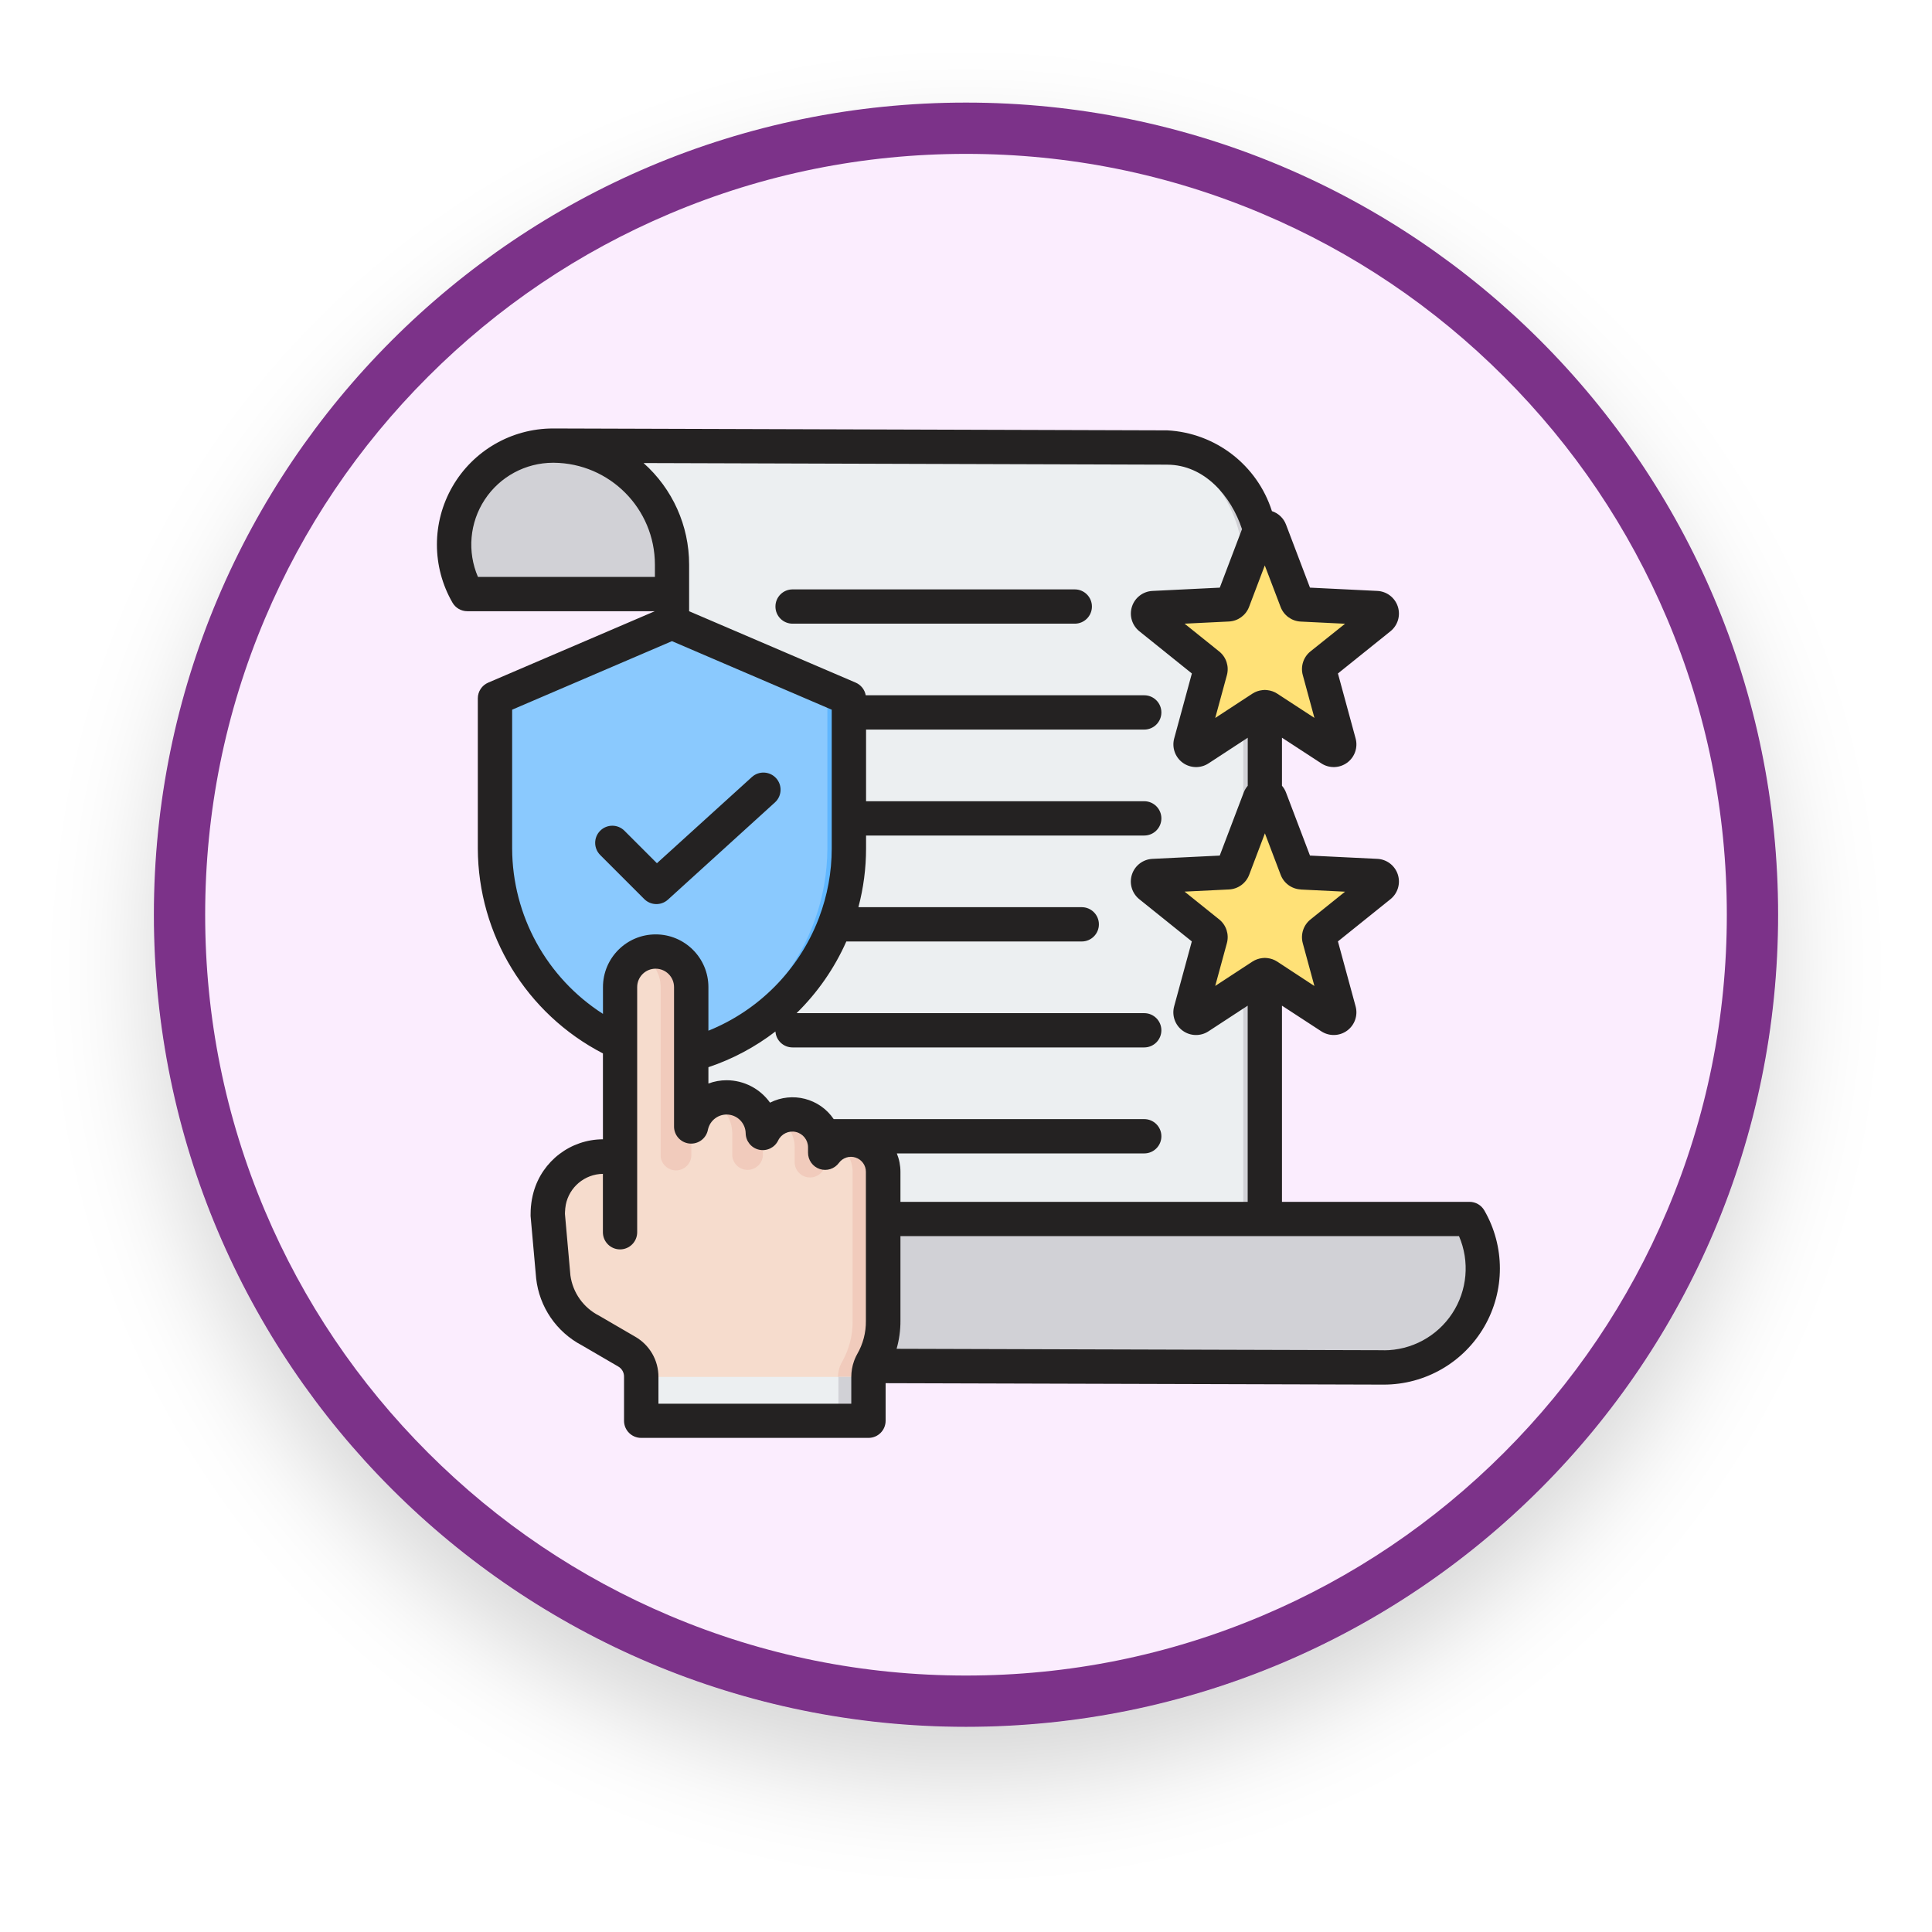
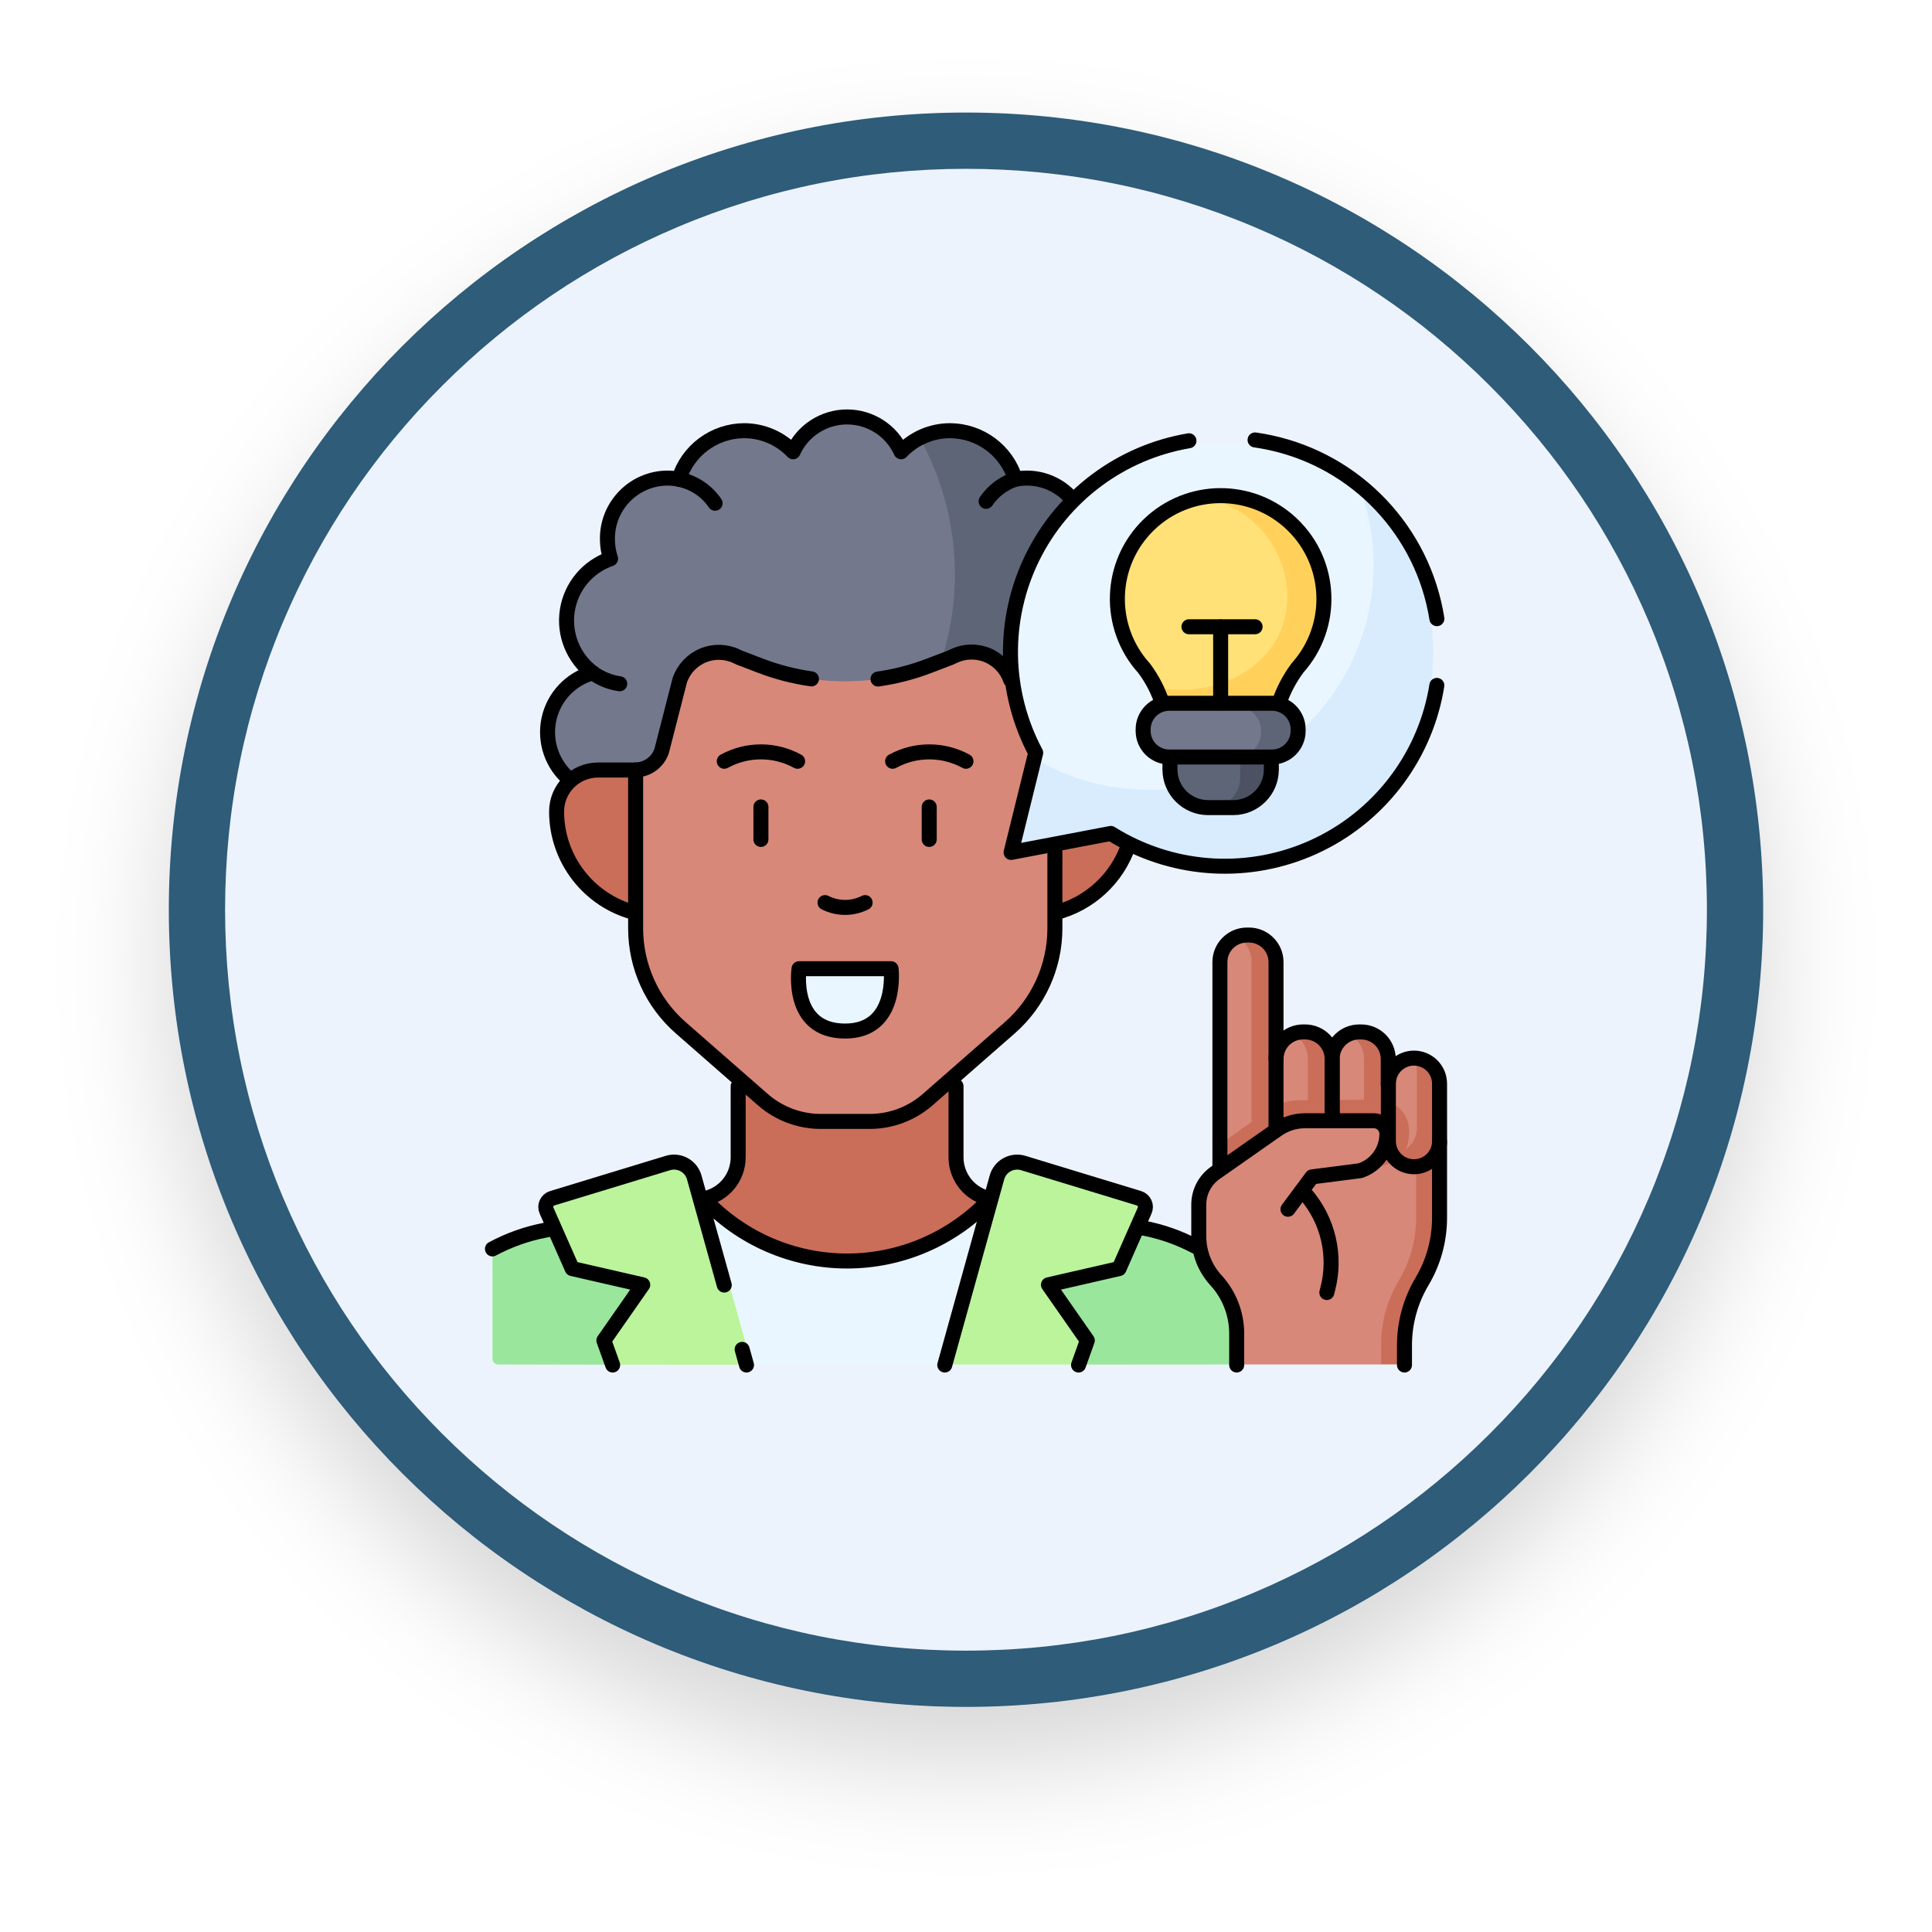
- <svg xmlns="http://www.w3.org/2000/svg" width="113" height="113" viewBox="0 0 113 113">
+ <svg xmlns="http://www.w3.org/2000/svg" width="103" height="103" viewBox="0 0 103 103">
  <defs>
-     <filter id="Path_982547" x="0" y="0" width="113" height="113" filterUnits="userSpaceOnUse">
+     <filter id="Path_978624" x="0" y="0" width="103" height="103" filterUnits="userSpaceOnUse">
      <feOffset dy="3" input="SourceAlpha" />
      <feGaussianBlur stdDeviation="3" result="blur" />
      <feFlood flood-opacity="0.161" />
      <feComposite operator="in" in2="blur" />
      <feComposite in="SourceGraphic" />
    </filter>
  </defs>
-   <g id="Group_1179317" data-name="Group 1179317" transform="translate(-12579.49 -3445.038)">
-     <g id="Group_1179221" data-name="Group 1179221">
-       <g id="Group_1178882" data-name="Group 1178882" transform="translate(11786 1955.603)">
-         <g id="Group_1176922" data-name="Group 1176922" transform="translate(802.49 1495.435)">
-           <g id="Group_1172322" data-name="Group 1172322" transform="translate(0 0)">
-             <g id="Group_1164700" data-name="Group 1164700">
-               <g id="Group_1160931" data-name="Group 1160931">
-                 <g id="Group_1160749" data-name="Group 1160749">
-                   <g id="Group_1158891" data-name="Group 1158891">
-                     <g id="Group_1157406" data-name="Group 1157406">
-                       <g id="Group_1155793" data-name="Group 1155793">
-                         <g id="Group_1154704" data-name="Group 1154704">
-                           <g id="Group_1150790" data-name="Group 1150790">
-                             <g id="Group_1154214" data-name="Group 1154214">
-                               <g id="Group_1152583" data-name="Group 1152583">
-                                 <g id="Group_1146973" data-name="Group 1146973">
-                                   <g id="Group_1146954" data-name="Group 1146954">
-                                     <g transform="matrix(1, 0, 0, 1, -9, -6)" filter="url(#Path_982547)">
-                                       <g id="Path_982547-2" data-name="Path 982547" transform="translate(9 6)" fill="#fbedfe">
-                                         <path d="M 47.5 93.5 C 41.289 93.5 35.265 92.284 29.595 89.886 C 24.118 87.569 19.198 84.252 14.973 80.027 C 10.748 75.802 7.431 70.882 5.114 65.405 C 2.716 59.735 1.5 53.711 1.5 47.5 C 1.5 41.289 2.716 35.265 5.114 29.595 C 7.431 24.118 10.748 19.198 14.973 14.973 C 19.198 10.748 24.118 7.431 29.595 5.114 C 35.265 2.716 41.289 1.5 47.5 1.5 C 53.711 1.5 59.735 2.716 65.405 5.114 C 70.882 7.431 75.802 10.748 80.027 14.973 C 84.252 19.198 87.569 24.118 89.886 29.595 C 92.284 35.265 93.5 41.289 93.5 47.5 C 93.5 53.711 92.284 59.735 89.886 65.405 C 87.569 70.882 84.252 75.802 80.027 80.027 C 75.802 84.252 70.882 87.569 65.405 89.886 C 59.735 92.284 53.711 93.5 47.5 93.5 Z" stroke="none" />
-                                         <path d="M 47.5 3 C 41.491 3 35.664 4.176 30.18 6.496 C 24.881 8.737 20.122 11.946 16.034 16.034 C 11.946 20.121 8.737 24.881 6.496 30.179 C 4.176 35.664 3 41.491 3 47.5 C 3 53.509 4.176 59.336 6.496 64.82 C 8.737 70.119 11.946 74.878 16.034 78.966 C 20.122 83.054 24.881 86.263 30.18 88.504 C 35.664 90.824 41.491 92 47.5 92 C 53.509 92 59.336 90.824 64.821 88.504 C 70.119 86.263 74.878 83.054 78.966 78.966 C 83.054 74.878 86.263 70.119 88.504 64.82 C 90.824 59.336 92 53.509 92 47.5 C 92 41.491 90.824 35.664 88.504 30.179 C 86.263 24.881 83.054 20.121 78.966 16.034 C 74.878 11.946 70.119 8.737 64.821 6.496 C 59.336 4.176 53.509 3 47.5 3 M 47.5 0 C 73.734 0 95 21.266 95 47.5 C 95 73.733 73.734 95 47.5 95 C 21.266 95 7.62939453125e-06 73.733 7.62939453125e-06 47.5 C 7.62939453125e-06 21.266 21.266 0 47.5 0 Z" stroke="none" fill="#7b3289" />
-                                       </g>
-                                     </g>
-                                   </g>
-                                 </g>
-                               </g>
-                             </g>
-                           </g>
-                         </g>
-                       </g>
+   <g id="Group_1202769" data-name="Group 1202769" transform="translate(-170.51 -8025)">
+     <g id="Group_1202243" data-name="Group 1202243" transform="translate(-0.49 5159)">
+       <g id="Group_1176881" data-name="Group 1176881">
+         <g id="Group_1175148" data-name="Group 1175148" transform="translate(0 1580)">
+           <g id="Group_1173798" data-name="Group 1173798" transform="translate(-3 -3520)">
+             <g id="Group_1171925" data-name="Group 1171925" transform="translate(-22 -2246)">
+               <g id="Group_1164524" data-name="Group 1164524" transform="translate(205 7058)">
+                 <g id="Group_1144123" data-name="Group 1144123">
+                   <g transform="matrix(1, 0, 0, 1, -9, -6)" filter="url(#Path_978624)">
+                     <g id="Path_978624-2" data-name="Path 978624" transform="translate(9 6)" fill="#edf3fc">
+                       <path d="M 42.5 83.5 C 36.964 83.5 31.595 82.416 26.541 80.279 C 21.659 78.214 17.274 75.257 13.509 71.491 C 9.743 67.726 6.786 63.341 4.721 58.459 C 2.584 53.405 1.5 48.036 1.5 42.5 C 1.5 36.964 2.584 31.595 4.721 26.541 C 6.786 21.659 9.743 17.274 13.509 13.509 C 17.274 9.743 21.659 6.786 26.541 4.721 C 31.595 2.584 36.964 1.5 42.5 1.5 C 48.036 1.5 53.405 2.584 58.459 4.721 C 63.341 6.786 67.726 9.743 71.491 13.509 C 75.257 17.274 78.214 21.659 80.279 26.541 C 82.416 31.595 83.5 36.964 83.5 42.5 C 83.5 48.036 82.416 53.405 80.279 58.459 C 78.214 63.341 75.257 67.726 71.491 71.491 C 67.726 75.257 63.341 78.214 58.459 80.279 C 53.405 82.416 48.036 83.5 42.5 83.5 Z" stroke="none" />
+                       <path d="M 42.5 3 C 37.166 3 31.994 4.044 27.126 6.103 C 22.422 8.092 18.198 10.941 14.569 14.569 C 10.941 18.198 8.092 22.422 6.103 27.126 C 4.044 31.994 3 37.166 3 42.5 C 3 47.834 4.044 53.006 6.103 57.874 C 8.092 62.578 10.941 66.802 14.569 70.431 C 18.198 74.059 22.422 76.908 27.126 78.897 C 31.994 80.956 37.166 82 42.5 82 C 47.834 82 53.006 80.956 57.874 78.897 C 62.578 76.908 66.802 74.059 70.431 70.431 C 74.059 66.802 76.908 62.578 78.897 57.874 C 80.956 53.006 82 47.834 82 42.5 C 82 37.166 80.956 31.994 78.897 27.126 C 76.908 22.422 74.059 18.198 70.431 14.569 C 66.802 10.941 62.578 8.092 57.874 6.103 C 53.006 4.044 47.834 3 42.5 3 M 42.5 0 C 65.972 0 85 19.028 85 42.5 C 85 65.972 65.972 85 42.5 85 C 19.028 85 0 65.972 0 42.5 C 0 19.028 19.028 0 42.5 0 Z" stroke="none" fill="#2f5b79" />
                    </g>
                  </g>
                </g>
              </g>
            </g>
          </g>
        </g>
      </g>
-       <g id="regulatory_11421910" transform="translate(12597.045 3449.638)">
-         <g id="Group_1179220" data-name="Group 1179220" transform="translate(9.003 21.463)">
-           <g id="Group_1179216" data-name="Group 1179216" transform="translate(0 0)">
-             <path id="Path_1041618" data-name="Path 1041618" d="M21.787,28.464l35.923.1c-3.2,0-5.787,3.662-5.787,5.787s.221,1.94.714,2.792H16.776a5.789,5.789,0,0,1,5.011-8.683Z" transform="translate(-16 -28.464)" fill="#d1d1d6" fill-rule="evenodd" />
-             <path id="Path_1041619" data-name="Path 1041619" d="M103.805,75.424a6.958,6.958,0,0,0,6.958,6.958L74.84,82.27c-3.3-.01-5.711-3.429-5.711-6.846v-40a6.957,6.957,0,0,0-6.958-6.958l35.923.112c3.3.01,5.711,3.429,5.711,6.846v40Z" transform="translate(-56.385 -28.465)" fill="#eceff1" fill-rule="evenodd" />
-             <g id="Group_1179215" data-name="Group 1179215" transform="translate(5.787)">
-               <path id="Path_1041620" data-name="Path 1041620" d="M103.8,75.423a6.958,6.958,0,0,0,6.958,6.958l-1.5,0a6.957,6.957,0,0,1-6.716-6.953v-40c0-3.417-2.411-6.836-5.711-6.846l-34.427-.107c-.08,0-.161,0-.242,0l35.923.112c3.3.01,5.711,3.429,5.711,6.846v40Z" transform="translate(-62.17 -28.464)" fill="#d1d1d6" fill-rule="evenodd" />
-               <path id="Path_1041621" data-name="Path 1041621" d="M199.163,398.016l-35.923-.1c3.2,0,5.787-3.662,5.787-5.787s-.221-1.94-.714-2.792h35.861a5.788,5.788,0,0,1-5.011,8.683Z" transform="translate(-150.571 -344.1)" fill="#d1d1d6" fill-rule="evenodd" />
+       <g id="inspire-idea_14781822_1_" data-name="inspire-idea_14781822 (1)" transform="translate(189.504 2880.729)">
+         <g id="Group_1173811" data-name="Group 1173811" transform="translate(7.75 7.5)">
+           <path id="Path_1030754" data-name="Path 1030754" d="M118.589,345.38v-3.7a2.249,2.249,0,0,0,1.828-2.209v-6.359h11.614v6.359a2.249,2.249,0,0,0,1.828,2.209l.316,3.185Z" transform="translate(-107.317 -300.001)" fill="#ca6e59" />
+           <path id="Path_1030755" data-name="Path 1030755" d="M60.179,17.509c0,7.317-3.938,16.009-13.962,13.134l-8.364-3.8a3.3,3.3,0,0,1-.218-4.884l.844-.233.584-.581a3.49,3.49,0,0,1,.7-5.987.308.308,0,0,0,.18-.358,3.313,3.313,0,0,1-.093-.78,3.225,3.225,0,0,1,3.189-3.258,3.192,3.192,0,0,1,.62.062,1.514,1.514,0,0,1,.241-.244,1.288,1.288,0,0,0,.535-1.124A3.594,3.594,0,0,1,49.471,9.1a.3.3,0,0,0,.455-.073,3.155,3.155,0,0,1,5.4,0,.3.3,0,0,0,.456.073A3.582,3.582,0,0,1,56.5,8.62C60.179,9.736,60.179,14.869,60.179,17.509Z" transform="translate(-33.72 -7.5)" fill="#73788c" />
+           <path id="Path_1030756" data-name="Path 1030756" d="M153.016,30.766a3.278,3.278,0,0,1-1.193,2.54l-9.566,5.2h-8.552l-3.065-1.394a15.027,15.027,0,0,0,10.281-22.023,3.56,3.56,0,0,1,1.619-.387,3.609,3.609,0,0,1,2.7,1.219l.168.821.608.547a3.19,3.19,0,0,1,.619-.062,3.225,3.225,0,0,1,3.19,3.258,3.331,3.331,0,0,1-.168,1.042,3.486,3.486,0,0,1,.955,6.082A3.248,3.248,0,0,1,153.016,30.766Z" transform="translate(-118.143 -13.968)" fill="#5e6577" />
+           <path id="Path_1030757" data-name="Path 1030757" d="M67.919,200.17a5.568,5.568,0,0,0,4.241-5.407h0a2.214,2.214,0,0,0-2.214-2.214H67.919l-22.3,0H43.589a2.214,2.214,0,0,0-2.214,2.214h0a5.568,5.568,0,0,0,4.241,5.407Z" transform="translate(-37.955 -173.73)" fill="#ca6e59" />
+           <path id="Path_1030758" data-name="Path 1030758" d="M99.84,130.95a2.2,2.2,0,0,1,2.877.948,8.841,8.841,0,0,0,.738,1.121l.481.64c.2.594.657,3.368,1.285,3.368v8.447a7.046,7.046,0,0,1-2.407,5.3l-4.376,3.83a4.7,4.7,0,0,1-3.093,1.161h-2.6a4.7,4.7,0,0,1-3.093-1.161l-4.376-3.83a7.046,7.046,0,0,1-2.407-5.3v-8.447A1.5,1.5,0,0,0,84.265,136l.964-3.76a2.2,2.2,0,0,1,3.034-1.273l.141.067,1.134.434a12.551,12.551,0,0,0,8.982,0l1.134-.434Z" transform="translate(-75.235 -118.206)" fill="#d78878" />
+           <path id="Path_1030759" data-name="Path 1030759" d="M170.647,300.083c-2.413,0-2.52-2.227-2.48-3.035a.3.3,0,0,1,.3-.288h4.342a.3.3,0,0,1,.3.3C173.14,297.87,172.981,300.083,170.647,300.083Z" transform="translate(-151.849 -267.344)" fill="#eaf6ff" />
+           <path id="Path_1030760" data-name="Path 1030760" d="M14.438,439.682l-6.383-.015a.3.3,0,0,1-.305-.3v-5.668a.306.306,0,0,1,.164-.272,9.864,9.864,0,0,1,2.659-.915l.735-.147,6.487,2.406Z" transform="translate(-7.75 -389.154)" fill="#9be69d" />
+           <path id="Path_1030761" data-name="Path 1030761" d="M297.81,435.218l-2.462,4.018-8.5.006-3.075-5.386c.034-.035,6.217-1.976,6.217-1.976l.42.08a9.867,9.867,0,0,1,2.779.978Z" transform="translate(-255.702 -388.722)" fill="#9be69d" />
+           <path id="Path_1030762" data-name="Path 1030762" d="M122.1,418.39l.929,4.666-3.357,4.064-10.195.012-3.867-4.263,1.442-4.456A10.442,10.442,0,0,0,122.1,418.39Z" transform="translate(-95.655 -376.604)" fill="#eaf6ff" />
+           <path id="Path_1030763" data-name="Path 1030763" d="M49.151,408.927l-2.777-9.985a1.118,1.118,0,0,0-1.4-.77L38.8,400.054a.484.484,0,0,0-.3.66l1.3,2.949a.305.305,0,0,0,.211.174l3.173.728a.305.305,0,0,1,.182.472L41.643,407.5a.305.305,0,0,0-.037.278l.415,1.146Z" transform="translate(-35.333 -358.399)" fill="#bbf49b" />
+           <path id="Path_1030764" data-name="Path 1030764" d="M243.879,408.71l2.78-10a1.117,1.117,0,0,1,1.4-.769l6.173,1.88a.485.485,0,0,1,.3.66l-1.3,2.949a.3.3,0,0,1-.211.174l-3.173.728a.305.305,0,0,0-.182.472l1.722,2.468a.3.3,0,0,1,.037.277l-.416,1.16Z" transform="translate(-219.866 -358.194)" fill="#bbf49b" />
+           <g id="Group_1173808" data-name="Group 1173808" transform="translate(37.646 27.587)">
+             <path id="Path_1030765" data-name="Path 1030765" d="M390.017,387.922v3.911a11.913,11.913,0,0,1-.268,2.371,8.328,8.328,0,0,1-.963,1.733c-.616,1.037-.347,2.105-.342,3.311l-.782.5h-7.707v-1.674a4.206,4.206,0,0,0-1.106-2.842,3.482,3.482,0,0,1-.914-2.349V391.2a2.063,2.063,0,0,1,.881-1.69Z" transform="translate(-377.933 -376.822)" fill="#d78878" />
+             <g id="Group_1173807" data-name="Group 1173807" transform="translate(9.406 6.566)">
+               <path id="Path_1030766" data-name="Path 1030766" d="M473.1,344.006v3.878a.813.813,0,0,1-.326.728c-.244.244-1.1-.129-1.474-.126l-.663-.709-.214-2.521.7-.543a1.364,1.364,0,0,1,1.328-1.362C472.9,343.516,473.1,343.747,473.1,344.006Z" transform="translate(-470.425 -343.35)" fill="#d78878" />
+               <path id="Path_1030767" data-name="Path 1030767" d="M481.61,344.7v3.064a1.365,1.365,0,0,1-2.468.8l-.087-.093a1.365,1.365,0,0,0,1.353-1.365V344.05a1.356,1.356,0,0,0-.2-.709h.037A1.364,1.364,0,0,1,481.61,344.7Z" transform="translate(-478.177 -343.34)" fill="#ca6e59" />
+             </g>
+             <path id="Path_1030768" data-name="Path 1030768" d="M476.669,386.87v4.079a6.651,6.651,0,0,1-.936,3.4,6.654,6.654,0,0,0-.935,3.427l0,.719a.305.305,0,0,1-.3.306h-.939l0-1.025a6.665,6.665,0,0,1,.936-3.427,6.65,6.65,0,0,0,.936-3.4v-3.9Z" transform="translate(-463.829 -375.877)" fill="#ca6e59" />
+             <path id="Path_1030769" data-name="Path 1030769" d="M391.4,281.34v11.016c0,.791-1.295,1.438-2.086,1.438l.672-1.8-.93-.884V281.34a1.44,1.44,0,0,1,.848-1.31A1.33,1.33,0,0,1,391.4,281.34Z" transform="translate(-387.921 -279.902)" fill="#d78878" />
+             <path id="Path_1030770" data-name="Path 1030770" d="M417.66,332.161v3.614c0,.583-.946,1.087-1.447,1.312a1.441,1.441,0,0,1-.851-1.312l-.351-.078v-3.412l.351-.124a1.441,1.441,0,0,1,.851-1.311C417.42,331,417.66,331.579,417.66,332.161Z" transform="translate(-411.24 -325.554)" fill="#d78878" />
+             <path id="Path_1030771" data-name="Path 1030771" d="M447.26,332.161v3.833c0,.582-1.052,1.086-1.552,1.311a1.44,1.44,0,0,1-.851-1.311l-.343-.219v-3.459l.343-.155a1.441,1.441,0,0,1,.851-1.311C447.071,331.035,447.26,331.579,447.26,332.161Z" transform="translate(-437.743 -325.554)" fill="#d78878" />
+             <path id="Path_1030772" data-name="Path 1030772" d="M399.537,280.208v10.429a.65.65,0,0,1-1.3,0V280.208a1.442,1.442,0,0,0-.847-1.31,1.416,1.416,0,0,1,.59-.128h.115A1.442,1.442,0,0,1,399.537,280.208Z" transform="translate(-395.415 -278.77)" fill="#ca6e59" />
+             <path id="Path_1030773" data-name="Path 1030773" d="M428.975,331.038v3.614a1.443,1.443,0,0,1-1.438,1.439h-.116a1.4,1.4,0,0,1-.587-.127,1.441,1.441,0,0,0,.851-1.312v-3.614a1.441,1.441,0,0,0-.851-1.311,1.405,1.405,0,0,1,.587-.127h.116A1.442,1.442,0,0,1,428.975,331.038Z" transform="translate(-421.861 -324.431)" fill="#ca6e59" />
+             <path id="Path_1030774" data-name="Path 1030774" d="M458.395,331.038v3.833a1.443,1.443,0,0,1-1.439,1.438h-.115a1.4,1.4,0,0,1-.587-.127,1.44,1.44,0,0,0,.85-1.311v-3.833a1.441,1.441,0,0,0-.85-1.311,1.4,1.4,0,0,1,.587-.127h.115A1.443,1.443,0,0,1,458.395,331.038Z" transform="translate(-448.289 -324.431)" fill="#ca6e59" />
+             <path id="Path_1030775" data-name="Path 1030775" d="M399.148,367.052a3.1,3.1,0,0,1-.066.633c-.267,1.279-2.17,1.438-3.519,1.578a4.3,4.3,0,0,0-2.549-.347c-.806.249-1.313,1.544-1.324,1.536l-2.64-1.381v-1.3l2.549-1.833a2.855,2.855,0,0,1,1.632-.531l4.232-.04A1.687,1.687,0,0,1,399.148,367.052Z" transform="translate(-387.92 -356.56)" fill="#ca6e59" />
+             <path id="Path_1030776" data-name="Path 1030776" d="M390.472,380.9l1.2-1.62a.305.305,0,0,1,.208-.121l2.6-.315a2.065,2.065,0,0,0,1.423-1.981.7.7,0,0,0-.7-.68h-3.829a2.584,2.584,0,0,0-1.483.467l-3.3,2.312Z" transform="translate(-385.714 -366.273)" fill="#d78878" />
+           </g>
+           <g id="Group_1173810" data-name="Group 1173810" transform="translate(27.943 1.437)">
+             <path id="Path_1030777" data-name="Path 1030777" d="M302.915,29.783a11.847,11.847,0,0,1-11.763,12.029c-2.146,0-6.857-1.575-7.47-3.285l.116-.468a.3.3,0,0,0-.026-.213A11.1,11.1,0,0,1,300.966,24.4,10.541,10.541,0,0,1,302.915,29.783Z" transform="translate(-282.516 -21.635)" fill="#eaf6ff" />
+             <path id="Path_1030778" data-name="Path 1030778" d="M305.7,59.546a11.121,11.121,0,0,1-16.668,7.1.3.3,0,0,0-.216-.04l-4.579.873a.306.306,0,0,1-.354-.373l1.018-4.119a11.975,11.975,0,0,0,17.284-14.123A11.077,11.077,0,0,1,305.7,59.546Z" transform="translate(-283.738 -46.096)" fill="#d8ecfe" />
+             <g id="Group_1173809" data-name="Group 1173809" transform="translate(5.374 2.766)">
+               <path id="Path_1030779" data-name="Path 1030779" d="M345.509,55.23c0,2.975-3.125,5.854-6.162,5.854-.461,0-.959.313-1.763-.875a6.47,6.47,0,0,0-.8-1.4,5.512,5.512,0,0,1,3.111-9.127C344.071,49.682,345.509,52.583,345.509,55.23Z" transform="translate(-335.361 -49.596)" fill="#ffe177" />
+               <path id="Path_1030780" data-name="Path 1030780" d="M364.536,54.349a5.492,5.492,0,0,1-1.4,3.672,6.655,6.655,0,0,0-1.335,3.968v.345l-5.549.018v-.3a9.315,9.315,0,0,0-.682-3.032,5.581,5.581,0,0,0,1.335.16c3.036,0,5.667-1.977,5.667-4.953a5.419,5.419,0,0,0-4.519-5.3,5.516,5.516,0,0,1,6.485,5.426Z" transform="translate(-353.513 -48.837)" fill="#ffd15b" />
+               <path id="Path_1030781" data-name="Path 1030781" d="M366.692,179.51l.863,1.685c0,.914-.548,1.685-2.517,1.685h-.432a1.655,1.655,0,0,1-1.655-1.655V179.51h3.741Z" transform="translate(-360.145 -166.221)" fill="#5e6577" />
+               <path id="Path_1030782" data-name="Path 1030782" d="M386.8,179.511v1.715a1.655,1.655,0,0,1-1.655,1.655h-1.67a1.654,1.654,0,0,0,1.654-1.655v-1.715Z" transform="translate(-378.581 -166.222)" fill="#4d5263" />
+               <path id="Path_1030783" data-name="Path 1030783" d="M354.015,160.546c0,.366.222.781,0,1.022a6.664,6.664,0,0,1-2.212.525h-4.07a1.28,1.28,0,0,1-1.229-1.326,1.382,1.382,0,0,1,.36-.939,1.184,1.184,0,0,1,.869-.388h4.07C352.482,159.439,354.015,159.813,354.015,160.546Z" transform="translate(-345.371 -148.191)" fill="#73788c" />
+               <path id="Path_1030784" data-name="Path 1030784" d="M402.069,160.766a1.38,1.38,0,0,1-.359.938,1.185,1.185,0,0,1-.869.388h-2.229a1.183,1.183,0,0,0,.869-.388,1.38,1.38,0,0,0,.359-.938,1.281,1.281,0,0,0-1.229-1.327h2.229A1.281,1.281,0,0,1,402.069,160.766Z" transform="translate(-392.179 -148.191)" fill="#5e6577" />
            </g>
          </g>
-           <g id="Group_1179217" data-name="Group 1179217" transform="translate(40.585 4.77)">
-             <path id="Path_1041622" data-name="Path 1041622" d="M346.927,82.4l1.556,4.1a.318.318,0,0,0,.287.209l4.38.213a.324.324,0,0,1,.187.577l-3.418,2.747a.318.318,0,0,0-.11.338l1.15,4.231a.324.324,0,0,1-.49.356l-3.669-2.4a.318.318,0,0,0-.355,0l-3.669,2.4a.324.324,0,0,1-.49-.356l1.15-4.231a.318.318,0,0,0-.11-.338L339.91,87.5a.324.324,0,0,1,.187-.577l4.38-.213a.318.318,0,0,0,.287-.209l1.556-4.1A.325.325,0,0,1,346.927,82.4Zm0-15.672,1.556,4.1a.318.318,0,0,0,.287.209l4.38.213a.324.324,0,0,1,.187.577l-3.418,2.747a.318.318,0,0,0-.11.338l1.15,4.231a.324.324,0,0,1-.49.356L346.8,77.1a.318.318,0,0,0-.355,0l-3.669,2.4a.324.324,0,0,1-.49-.356l1.15-4.231a.318.318,0,0,0-.11-.338l-3.418-2.747a.324.324,0,0,1,.187-.577l4.38-.213a.318.318,0,0,0,.287-.209l1.556-4.1A.325.325,0,0,1,346.927,66.726Z" transform="translate(-339.788 -66.519)" fill="#ffe177" fill-rule="evenodd" />
-             <path id="Path_1041623" data-name="Path 1041623" d="M364.639,82.4l1.556,4.1a.318.318,0,0,0,.287.209l4.38.213a.324.324,0,0,1,.187.577l-3.418,2.747a.318.318,0,0,0-.11.338l1.15,4.231a.324.324,0,0,1-.49.356l-.147-.1a.317.317,0,0,0,.04-.26l-1.15-4.231a.318.318,0,0,1,.11-.338l3.418-2.747a.324.324,0,0,0-.187-.577l-4.38-.213a.318.318,0,0,1-.287-.209l-1.556-4.1,0-.011a.325.325,0,0,1,.6.011Zm-.6,10.448-.121-.079a.318.318,0,0,0-.355,0l-3.522,2.306a.324.324,0,0,0,.451.1Zm.6-26.12,1.556,4.1a.318.318,0,0,0,.287.209l4.38.213a.324.324,0,0,1,.187.577l-3.418,2.747a.318.318,0,0,0-.11.338l1.15,4.231a.324.324,0,0,1-.49.356l-.147-.1a.317.317,0,0,0,.04-.26l-1.15-4.231a.318.318,0,0,1,.11-.338l3.418-2.747a.324.324,0,0,0-.187-.577l-4.38-.213a.318.318,0,0,1-.287-.209l-1.556-4.1,0-.011A.325.325,0,0,1,364.639,66.727Zm-.6,10.448-.121-.079a.318.318,0,0,0-.355,0L360.039,79.4a.324.324,0,0,0,.451.1Z" transform="translate(-357.501 -66.519)" fill="#ffd064" fill-rule="evenodd" />
+         </g>
+         <g id="Group_1173820" data-name="Group 1173820" transform="translate(7.75 7.5)">
+           <g id="Group_1173812" data-name="Group 1173812" transform="translate(3.42 18.822)">
+             <path id="Path_1030785" data-name="Path 1030785" d="M45.566,200.186a5.568,5.568,0,0,1-4.19-5.394h0a2.214,2.214,0,0,1,2.214-2.214h2.027" transform="translate(-41.376 -192.577)" fill="none" stroke="#000" stroke-linecap="round" stroke-linejoin="round" stroke-miterlimit="10" stroke-width="0.8" />
+             <path id="Path_1030786" data-name="Path 1030786" d="M306.932,232.041a5.577,5.577,0,0,1-3.875,3.588" transform="translate(-276.445 -228.028)" fill="none" stroke="#000" stroke-linecap="round" stroke-linejoin="round" stroke-miterlimit="10" stroke-width="0.8" />
          </g>
-           <g id="Group_1179218" data-name="Group 1179218" transform="translate(2.396 10.349)">
-             <path id="Path_1041624" data-name="Path 1041624" d="M45.467,111.028l-10.348,4.435v8.783a12.543,12.543,0,0,0,10.348,12.3,12.543,12.543,0,0,0,10.348-12.3v-8.783Z" transform="translate(-35.119 -111.028)" fill="#8ac9fe" fill-rule="evenodd" />
-             <path id="Path_1041625" data-name="Path 1041625" d="M113.3,111.028l-.627.269,9.722,4.166v8.783a12.546,12.546,0,0,1-9.722,12.174c.207.047.416.09.627.127a12.543,12.543,0,0,0,10.348-12.3v-8.783Z" transform="translate(-102.956 -111.028)" fill="#60b7ff" fill-rule="evenodd" />
+           <path id="Path_1030787" data-name="Path 1030787" d="M209.872,132.179a12.549,12.549,0,0,0,2.728-.707l1.134-.434.188-.088a2.2,2.2,0,0,1,3.021,1.279" transform="translate(-189.317 -118.207)" fill="none" stroke="#000" stroke-linecap="round" stroke-linejoin="round" stroke-miterlimit="10" stroke-width="0.8" />
+           <path id="Path_1030788" data-name="Path 1030788" d="M105.22,141.262v4.343a7.046,7.046,0,0,1-2.407,5.3l-4.376,3.83a4.7,4.7,0,0,1-3.093,1.161h-2.6a4.7,4.7,0,0,1-3.093-1.161l-4.376-3.83a7.046,7.046,0,0,1-2.407-5.3v-8.447a1.5,1.5,0,0,0,1.39-1.022l.964-3.76a2.2,2.2,0,0,1,3.034-1.273l.141.067,1.134.434a12.543,12.543,0,0,0,2.711.7" transform="translate(-75.235 -118.339)" fill="none" stroke="#000" stroke-linecap="round" stroke-linejoin="round" stroke-miterlimit="10" stroke-width="0.8" />
+           <g id="Group_1173814" data-name="Group 1173814" transform="translate(12.358 17.855)">
+             <g id="Group_1173813" data-name="Group 1173813">
+               <path id="Path_1030789" data-name="Path 1030789" d="M184.227,262.089a2.357,2.357,0,0,1-2.138,0" transform="translate(-176.717 -254.053)" fill="none" stroke="#000" stroke-linecap="round" stroke-linejoin="round" stroke-miterlimit="10" stroke-width="0.8" />
+               <path id="Path_1030790" data-name="Path 1030790" d="M133.176,183.574a4.067,4.067,0,0,0-3.91,0" transform="translate(-129.266 -183.073)" fill="none" stroke="#000" stroke-linecap="round" stroke-linejoin="round" stroke-miterlimit="10" stroke-width="0.8" />
+               <path id="Path_1030791" data-name="Path 1030791" d="M221.4,183.574a4.067,4.067,0,0,0-3.91,0" transform="translate(-208.514 -183.073)" fill="none" stroke="#000" stroke-linecap="round" stroke-linejoin="round" stroke-miterlimit="10" stroke-width="0.8" />
+               <line id="Line_813" data-name="Line 813" y1="1.732" transform="translate(10.927 2.936)" fill="none" stroke="#000" stroke-linecap="round" stroke-linejoin="round" stroke-miterlimit="10" stroke-width="0.8" />
+               <line id="Line_814" data-name="Line 814" y1="1.732" transform="translate(1.955 2.936)" fill="none" stroke="#000" stroke-linecap="round" stroke-linejoin="round" stroke-miterlimit="10" stroke-width="0.8" />
+             </g>
+             <path id="Path_1030792" data-name="Path 1030792" d="M170.648,300.083c-2.947,0-2.454-3.323-2.454-3.323H173.1S173.507,300.083,170.648,300.083Z" transform="translate(-164.207 -285.199)" fill="none" stroke="#000" stroke-linecap="round" stroke-linejoin="round" stroke-miterlimit="10" stroke-width="0.8" />
          </g>
-           <g id="Group_1179219" data-name="Group 1179219" transform="translate(5.483 29.592)">
-             <path id="Path_1041626" data-name="Path 1041626" d="M63.976,276.523v-9.9a2.08,2.08,0,0,1,4.161,0v8.124a2.119,2.119,0,0,1,4.19.4,1.922,1.922,0,0,1,3.651.842v.312a1.877,1.877,0,0,1,3.383,1.121c0,4.751,0,5.446,0,8.714a4.761,4.761,0,0,1-.638,2.438,1.716,1.716,0,0,0-.215.846v1.9a.673.673,0,0,1-.672.672H65.884a.673.673,0,0,1-.672-.672v-1.9a1.679,1.679,0,0,0-.854-1.485l-2.111-1.23a4.067,4.067,0,0,1-2.179-3.135l-.324-3.646a3.278,3.278,0,0,1,3.513-3.408h.718Z" transform="translate(-59.744 -264.546)" fill="#f6dccd" fill-rule="evenodd" />
-             <path id="Path_1041627" data-name="Path 1041627" d="M114.376,275.78a1.862,1.862,0,0,1,.9-.229,1.884,1.884,0,0,1,1.879,1.878c0,4.751,0,5.446,0,8.714a4.761,4.761,0,0,1-.638,2.438,1.716,1.716,0,0,0-.215.846v1.9a.673.673,0,0,1-.672.672h-1.792a.673.673,0,0,0,.672-.672v-1.9a1.715,1.715,0,0,1,.215-.846,4.761,4.761,0,0,0,.638-2.438c0-3.267,0-3.963,0-8.714a1.883,1.883,0,0,0-.982-1.649Zm-4.26-.626A2.125,2.125,0,0,0,108,273.076a2.1,2.1,0,0,0-.9.2,2.125,2.125,0,0,1,1.222,1.878V276.5a.9.9,0,0,0,1.792,0Zm.831-.858a1.928,1.928,0,0,1,1.027,1.7v.949a.9.9,0,0,0,1.792,0V276a1.928,1.928,0,0,0-1.923-1.923,1.907,1.907,0,0,0-.9.223Zm-8-9.546a2.061,2.061,0,0,1,.9-.2,2.087,2.087,0,0,1,2.08,2.08v9.9a.9.9,0,0,1-1.792,0v-9.9A2.087,2.087,0,0,0,102.95,264.75Z" transform="translate(-97.534 -264.546)" fill="#f1cbbc" fill-rule="evenodd" />
-             <path id="Path_1041628" data-name="Path 1041628" d="M103.367,463.046h13.3v1.9a.673.673,0,0,1-.672.672H104.039a.673.673,0,0,1-.672-.672Z" transform="translate(-97.899 -438.165)" fill="#eceff1" fill-rule="evenodd" />
-             <path id="Path_1041629" data-name="Path 1041629" d="M190.449,463.046h1.792v1.948l0,.017,0,.017,0,.017,0,.017,0,.016,0,.016,0,.016,0,.016,0,.016-.005.016-.006.016-.006.015-.006.015-.013.03-.007.015-.008.014-.008.014-.017.028-.009.014-.009.013-.01.013-.01.013-.021.025-.022.024-.011.012-.012.011-.024.022-.025.021-.013.01-.013.01-.013.009-.014.009-.028.017-.014.008-.014.008-.015.007-.03.013-.015.006-.015.006-.016.005-.016.005-.016,0-.016,0-.016,0-.016,0-.016,0-.017,0-.017,0-.017,0-.017,0h-1.844a.673.673,0,0,0,.672-.672v-1.9Z" transform="translate(-173.478 -438.165)" fill="#d1d1d6" fill-rule="evenodd" />
+           <path id="Path_1030793" data-name="Path 1030793" d="M64.641,11.9A3.144,3.144,0,0,0,61.6,10.82a3.66,3.66,0,0,0-3.476-2.588A3.6,3.6,0,0,0,55.51,9.356a3.162,3.162,0,0,0-5.76,0,3.6,3.6,0,0,0-2.611-1.124,3.66,3.66,0,0,0-3.476,2.588,3.143,3.143,0,0,0-.62-.062,3.224,3.224,0,0,0-3.19,3.258,3.315,3.315,0,0,0,.168,1.042,3.487,3.487,0,0,0-.955,6.083,3.286,3.286,0,0,0-1.21,5.7" transform="translate(-33.724 -7.5)" fill="none" stroke="#000" stroke-linecap="round" stroke-linejoin="round" stroke-miterlimit="10" stroke-width="0.8" />
+           <path id="Path_1030794" data-name="Path 1030794" d="M61.766,142.224a3.192,3.192,0,0,1-1.439-.583" transform="translate(-54.98 -127.999)" fill="none" stroke="#000" stroke-linecap="round" stroke-linejoin="round" stroke-miterlimit="10" stroke-width="0.8" />
+           <path id="Path_1030795" data-name="Path 1030795" d="M105.6,40.2a3.027,3.027,0,0,1,1.918,1.274" transform="translate(-95.649 -36.874)" fill="none" stroke="#000" stroke-linecap="round" stroke-linejoin="round" stroke-miterlimit="10" stroke-width="0.8" />
+           <path id="Path_1030796" data-name="Path 1030796" d="M268.087,40.183a3.031,3.031,0,0,0-1.541,1.174" transform="translate(-240.228 -36.859)" fill="none" stroke="#000" stroke-linecap="round" stroke-linejoin="round" stroke-miterlimit="10" stroke-width="0.8" />
+           <path id="Path_1030797" data-name="Path 1030797" d="M302.028,33.043q-.051.322-.121.645a11.448,11.448,0,0,1-17.262,7.247l-5.315,1.013,1.312-5.312A11.419,11.419,0,0,1,288.812,20" transform="translate(-251.68 -18.731)" fill="none" stroke="#000" stroke-linecap="round" stroke-linejoin="round" stroke-miterlimit="10" stroke-width="0.8" />
+           <path id="Path_1030798" data-name="Path 1030798" d="M407.545,19.544q.41.059.822.148a11.432,11.432,0,0,1,8.871,9.381" transform="translate(-366.888 -18.319)" fill="none" stroke="#000" stroke-linecap="round" stroke-linejoin="round" stroke-miterlimit="10" stroke-width="0.8" />
+           <g id="Group_1173815" data-name="Group 1173815" transform="translate(33.316 4.206)">
+             <path id="Path_1030799" data-name="Path 1030799" d="M337.751,59.921a6.5,6.5,0,0,0-.97-1.866,5.506,5.506,0,1,1,8.185-.028,6.79,6.79,0,0,0-.987,1.872" transform="translate(-335.355 -48.863)" fill="none" stroke="#000" stroke-linecap="round" stroke-linejoin="round" stroke-miterlimit="10" stroke-width="0.8" />
+             <line id="Line_815" data-name="Line 815" y1="4.048" transform="translate(5.506 6.988)" fill="none" stroke="#000" stroke-linecap="round" stroke-linejoin="round" stroke-miterlimit="10" stroke-width="0.8" />
+             <path id="Path_1030800" data-name="Path 1030800" d="M368.324,186.134v.627a2.034,2.034,0,0,1-2.034,2.034h-1.338a2.034,2.034,0,0,1-2.034-2.034v-.627" transform="translate(-360.115 -172.174)" fill="none" stroke="#000" stroke-linecap="round" stroke-linejoin="round" stroke-miterlimit="10" stroke-width="0.8" />
+             <path id="Path_1030801" data-name="Path 1030801" d="M355.738,160.461h-5.479a1.392,1.392,0,0,1-1.392-1.392v-.082a1.392,1.392,0,0,1,1.392-1.392h5.479a1.392,1.392,0,0,1,1.392,1.392v.082A1.392,1.392,0,0,1,355.738,160.461Z" transform="translate(-347.493 -146.537)" fill="none" stroke="#000" stroke-linecap="round" stroke-linejoin="round" stroke-miterlimit="10" stroke-width="0.8" />
+             <line id="Line_816" data-name="Line 816" x2="3.525" transform="translate(3.817 6.979)" fill="none" stroke="#000" stroke-linecap="round" stroke-linejoin="round" stroke-miterlimit="10" stroke-width="0.8" />
+           </g>
+           <path id="Path_1030802" data-name="Path 1030802" d="M346.53,432.2l.256.049a9.85,9.85,0,0,1,2.779.978" transform="translate(-312.078 -389.005)" fill="none" stroke="#000" stroke-linecap="round" stroke-linejoin="round" stroke-miterlimit="10" stroke-width="0.8" />
+           <path id="Path_1030803" data-name="Path 1030803" d="M250.768,358.351v3.792a2.249,2.249,0,0,0,1.828,2.209" transform="translate(-226.054 -322.671)" fill="none" stroke="#000" stroke-linecap="round" stroke-linejoin="round" stroke-miterlimit="10" stroke-width="0.8" />
+           <path id="Path_1030804" data-name="Path 1030804" d="M118.589,417.362h0a10.444,10.444,0,0,0,15.27,0h0" transform="translate(-107.317 -375.681)" fill="none" stroke="#000" stroke-linecap="round" stroke-linejoin="round" stroke-miterlimit="10" stroke-width="0.8" />
+           <path id="Path_1030805" data-name="Path 1030805" d="M10.973,365.944l-.4.08a9.849,9.849,0,0,0-2.823,1m13.1-8.676v3.792a2.249,2.249,0,0,1-1.828,2.209l-.117.022" transform="translate(-7.75 -322.671)" fill="none" stroke="#000" stroke-linecap="round" stroke-linejoin="round" stroke-miterlimit="10" stroke-width="0.8" />
+           <g id="Group_1173816" data-name="Group 1173816" transform="translate(2.843 39.725)">
+             <path id="Path_1030806" data-name="Path 1030806" d="M45.218,404.68l-1.6-5.738a1.118,1.118,0,0,0-1.4-.77l-6.173,1.881a.484.484,0,0,0-.3.66l1.364,3.089,3.763.863L38.8,407.633l.469,1.309" transform="translate(-35.703 -398.124)" fill="none" stroke="#000" stroke-linecap="round" stroke-linejoin="round" stroke-miterlimit="10" stroke-width="0.8" />
+             <line id="Line_817" data-name="Line 817" x1="0.232" y1="0.833" transform="translate(10.469 9.985)" fill="none" stroke="#000" stroke-linecap="round" stroke-linejoin="round" stroke-miterlimit="10" stroke-width="0.8" />
+             <path id="Path_1030807" data-name="Path 1030807" d="M244.868,408.943l2.782-10a1.117,1.117,0,0,1,1.4-.769l6.173,1.88a.485.485,0,0,1,.3.66l-1.364,3.089-3.763.863,2.071,2.968L252,408.943" transform="translate(-223.597 -398.125)" fill="none" stroke="#000" stroke-linecap="round" stroke-linejoin="round" stroke-miterlimit="10" stroke-width="0.8" />
+           </g>
+           <g id="Group_1173819" data-name="Group 1173819" transform="translate(37.653 27.616)">
+             <g id="Group_1173817" data-name="Group 1173817" transform="translate(10.11 6.566)">
+               <path id="Path_1030808" data-name="Path 1030808" d="M480.141,344.989a1.363,1.363,0,0,0-1.363-1.363h0a1.365,1.365,0,0,0-1.365,1.365v3.061a1.365,1.365,0,0,0,1.365,1.365h0a1.365,1.365,0,0,0,1.365-1.365Z" transform="translate(-477.412 -343.626)" fill="none" stroke="#000" stroke-linecap="round" stroke-linejoin="round" stroke-miterlimit="10" stroke-width="0.8" />
+               <path id="Path_1030809" data-name="Path 1030809" d="M490.831,400.563" transform="translate(-489.466 -394.773)" fill="none" stroke="#000" stroke-linecap="round" stroke-linejoin="round" stroke-miterlimit="10" stroke-width="0.8" />
+             </g>
+             <g id="Group_1173818" data-name="Group 1173818" transform="translate(10.969 11.031)">
+               <path id="Path_1030810" data-name="Path 1030810" d="M487.728,387.53v4.079a6.624,6.624,0,0,1-.935,3.365h0a6.658,6.658,0,0,0-.935,3.427l0,1.025" transform="translate(-485.858 -387.53)" fill="none" stroke="#000" stroke-linecap="round" stroke-linejoin="round" stroke-miterlimit="10" stroke-width="0.8" />
+             </g>
+             <path id="Path_1030811" data-name="Path 1030811" d="M433.859,414.75a5.579,5.579,0,0,1,1.191,5.1l-.042.163" transform="translate(-428.178 -400.951)" fill="none" stroke="#000" stroke-linecap="round" stroke-linejoin="round" stroke-miterlimit="10" stroke-width="0.8" />
+             <path id="Path_1030812" data-name="Path 1030812" d="M389.115,291.5V280.5a1.442,1.442,0,0,1,1.438-1.438h.115a1.442,1.442,0,0,1,1.438,1.438v8.945" transform="translate(-387.985 -279.057)" fill="none" stroke="#000" stroke-linecap="round" stroke-linejoin="round" stroke-miterlimit="10" stroke-width="0.8" />
+             <path id="Path_1030813" data-name="Path 1030813" d="M418.532,331.331a1.442,1.442,0,0,1,1.438-1.438h.115a1.442,1.442,0,0,1,1.438,1.438V334.6" transform="translate(-414.41 -324.723)" fill="none" stroke="#000" stroke-linecap="round" stroke-linejoin="round" stroke-miterlimit="10" stroke-width="0.8" />
+             <path id="Path_1030814" data-name="Path 1030814" d="M447.947,334.57v-3.238a1.442,1.442,0,0,1,1.438-1.438h.115a1.442,1.442,0,0,1,1.438,1.438V332.7" transform="translate(-440.834 -324.723)" fill="none" stroke="#000" stroke-linecap="round" stroke-linejoin="round" stroke-miterlimit="10" stroke-width="0.8" />
+             <path id="Path_1030815" data-name="Path 1030815" d="M382.757,381.185l1.282-1.725,2.569-.331a2.065,2.065,0,0,0,1.424-1.962.7.7,0,0,0-.7-.7h-3.666a2.584,2.584,0,0,0-1.483.467l-3.3,2.312a2.064,2.064,0,0,0-.881,1.691v1.685a3.477,3.477,0,0,0,.915,2.349,4.207,4.207,0,0,1,1.106,2.843v1.674" transform="translate(-377.999 -366.562)" fill="none" stroke="#000" stroke-linecap="round" stroke-linejoin="round" stroke-miterlimit="10" stroke-width="0.8" />
          </g>
        </g>
-         <path id="Path_1041630" data-name="Path 1041630" d="M20.128,47.986,17.55,45.407a1,1,0,1,1,1.418-1.418l1.9,1.9,5.555-5.042a1,1,0,0,1,1.348,1.485L21.511,48.02a1.005,1.005,0,0,1-1.383-.034ZM27.8,30.873a1,1,0,0,1,1-1H45.308a1,1,0,1,1,0,2.005H28.8A1,1,0,0,1,27.8,30.873Zm35.586,43.5-28.5-.083a5.883,5.883,0,0,0,.225-1.642V67.7h32.67a4.786,4.786,0,0,1-4.392,6.678ZM32.247,77.5H20.957V75.937A2.7,2.7,0,0,0,19.6,73.584l-2.111-1.229A3.117,3.117,0,0,1,15.808,70l-.32-3.6c0-.088.006-.174.015-.26,0-.012,0-.024,0-.038.009-.073.018-.144.031-.213a.033.033,0,0,1,0-.011,2.245,2.245,0,0,1,2.174-1.821v3.416a1,1,0,1,0,2.005,0V53.135a1.078,1.078,0,0,1,2.156,0v8.123a1,1,0,0,0,1.983.212,1.116,1.116,0,0,1,2.207.212,1,1,0,0,0,1.9.423.919.919,0,0,1,1.747.4v.312a1,1,0,0,0,1.806.6.874.874,0,0,1,1.578.52V66.7h0v5.955a3.779,3.779,0,0,1-.51,1.947,2.536,2.536,0,0,0-.138.287.887.887,0,0,0-.043.111,2.786,2.786,0,0,0-.163.938V77.5ZM12.4,45.03a11.529,11.529,0,0,0,5.312,9.67V53.135a3.083,3.083,0,0,1,6.167,0v2.55a11.545,11.545,0,0,0,6.433-6.512,1.079,1.079,0,0,1,.04-.108,11.388,11.388,0,0,0,.74-4.034V36.909L21.748,32.9,12.4,36.909V45.03ZM10.4,29.144a4.786,4.786,0,0,1,4.394-6.678h.04a5.963,5.963,0,0,1,5.916,5.955v.723ZM50.71,22.577l-30.624-.094a7.937,7.937,0,0,1,2.665,5.937v2.73l9.741,4.175a1,1,0,0,1,.589.741H49.37a1,1,0,0,1,0,2.006H33.1v4.191H49.37a1,1,0,0,1,0,2.006H33.1v.761a13.38,13.38,0,0,1-.448,3.43H45.715a1,1,0,0,1,0,2.006H31.946a13.566,13.566,0,0,1-2.91,4.192H49.37a1,1,0,1,1,0,2.005H28.8a1,1,0,0,1-1-.933,13.469,13.469,0,0,1-3.921,2.089v.955a3.047,3.047,0,0,1,1.069-.192,3.13,3.13,0,0,1,2.536,1.311,2.91,2.91,0,0,1,3.724.963H49.37a1,1,0,0,1,0,2.006H34.9a2.851,2.851,0,0,1,.211,1.077v1.755H55.421V54.22l-2.294,1.5a1.327,1.327,0,0,1-2.008-1.458l1.034-3.8-3.071-2.468a1.327,1.327,0,0,1,.766-2.36l3.938-.192,1.4-3.683a1.366,1.366,0,0,1,.238-.4v-2.81l-2.294,1.5a1.327,1.327,0,0,1-2.008-1.458l1.034-3.8-3.071-2.469a1.326,1.326,0,0,1,.766-2.359l3.938-.192,1.3-3.422c-.631-1.92-2.183-3.763-4.374-3.771ZM57.346,30.9a1.328,1.328,0,0,0,1.176.855l2.594.127L59.092,33.5a1.326,1.326,0,0,0-.449,1.382l.681,2.507L57.15,35.971a1.31,1.31,0,0,0-.584-.206.882.882,0,0,0-.143-.012.894.894,0,0,0-.143.012,1.312,1.312,0,0,0-.584.206l-2.174,1.423.683-2.507a1.328,1.328,0,0,0-.449-1.382L51.73,31.878l2.6-.127A1.33,1.33,0,0,0,55.5,30.9l.921-2.428Zm1.176,16.527,2.594.127-2.025,1.627a1.329,1.329,0,0,0-.449,1.382l.681,2.507L57.15,51.644a1.316,1.316,0,0,0-.583-.207.927.927,0,0,0-.288,0,1.316,1.316,0,0,0-.583.207l-2.174,1.422.683-2.507a1.329,1.329,0,0,0-.449-1.382L51.73,47.55l2.6-.127a1.33,1.33,0,0,0,1.177-.855l.921-2.428.922,2.428a1.328,1.328,0,0,0,1.176.855ZM69.26,66.194a1,1,0,0,0-.867-.5H57.426V54.22l2.3,1.5a1.327,1.327,0,0,0,2.007-1.459l-1.034-3.8,3.072-2.468A1.327,1.327,0,0,0,63,45.633l-3.936-.192-1.4-3.683a1.3,1.3,0,0,0-.238-.4v-2.81l2.3,1.5a1.326,1.326,0,0,0,2.007-1.458l-1.034-3.8,3.072-2.468A1.327,1.327,0,0,0,63,29.962l-3.936-.192-1.4-3.684a1.316,1.316,0,0,0-.825-.79,6.8,6.8,0,0,0-6.124-4.725l-35.874-.11H14.79A6.791,6.791,0,0,0,8.911,30.649a1,1,0,0,0,.867.5H20.745L11,35.326a1,1,0,0,0-.608.921V45.03a13.545,13.545,0,0,0,7.318,11.983v5.023a4.228,4.228,0,0,0-4.057,3.087c-.011.032-.018.067-.025.1s-.019.07-.027.105c-.014.058-.025.117-.036.177,0,.011-.005.022-.008.034-.025.143-.045.29-.059.439v0c-.006.069-.01.138-.014.207,0,.008,0,.015,0,.021,0,.077-.005.155-.005.233a.857.857,0,0,0,0,.088l.325,3.646a5.048,5.048,0,0,0,2.673,3.913l2.111,1.23a.675.675,0,0,1,.356.619V78.5a1,1,0,0,0,1,1h13.3a1,1,0,0,0,1-1V76.3l29.129.084A6.791,6.791,0,0,0,69.26,66.194Z" fill="#242222" fill-rule="evenodd" />
      </g>
    </g>
  </g>
</svg>
